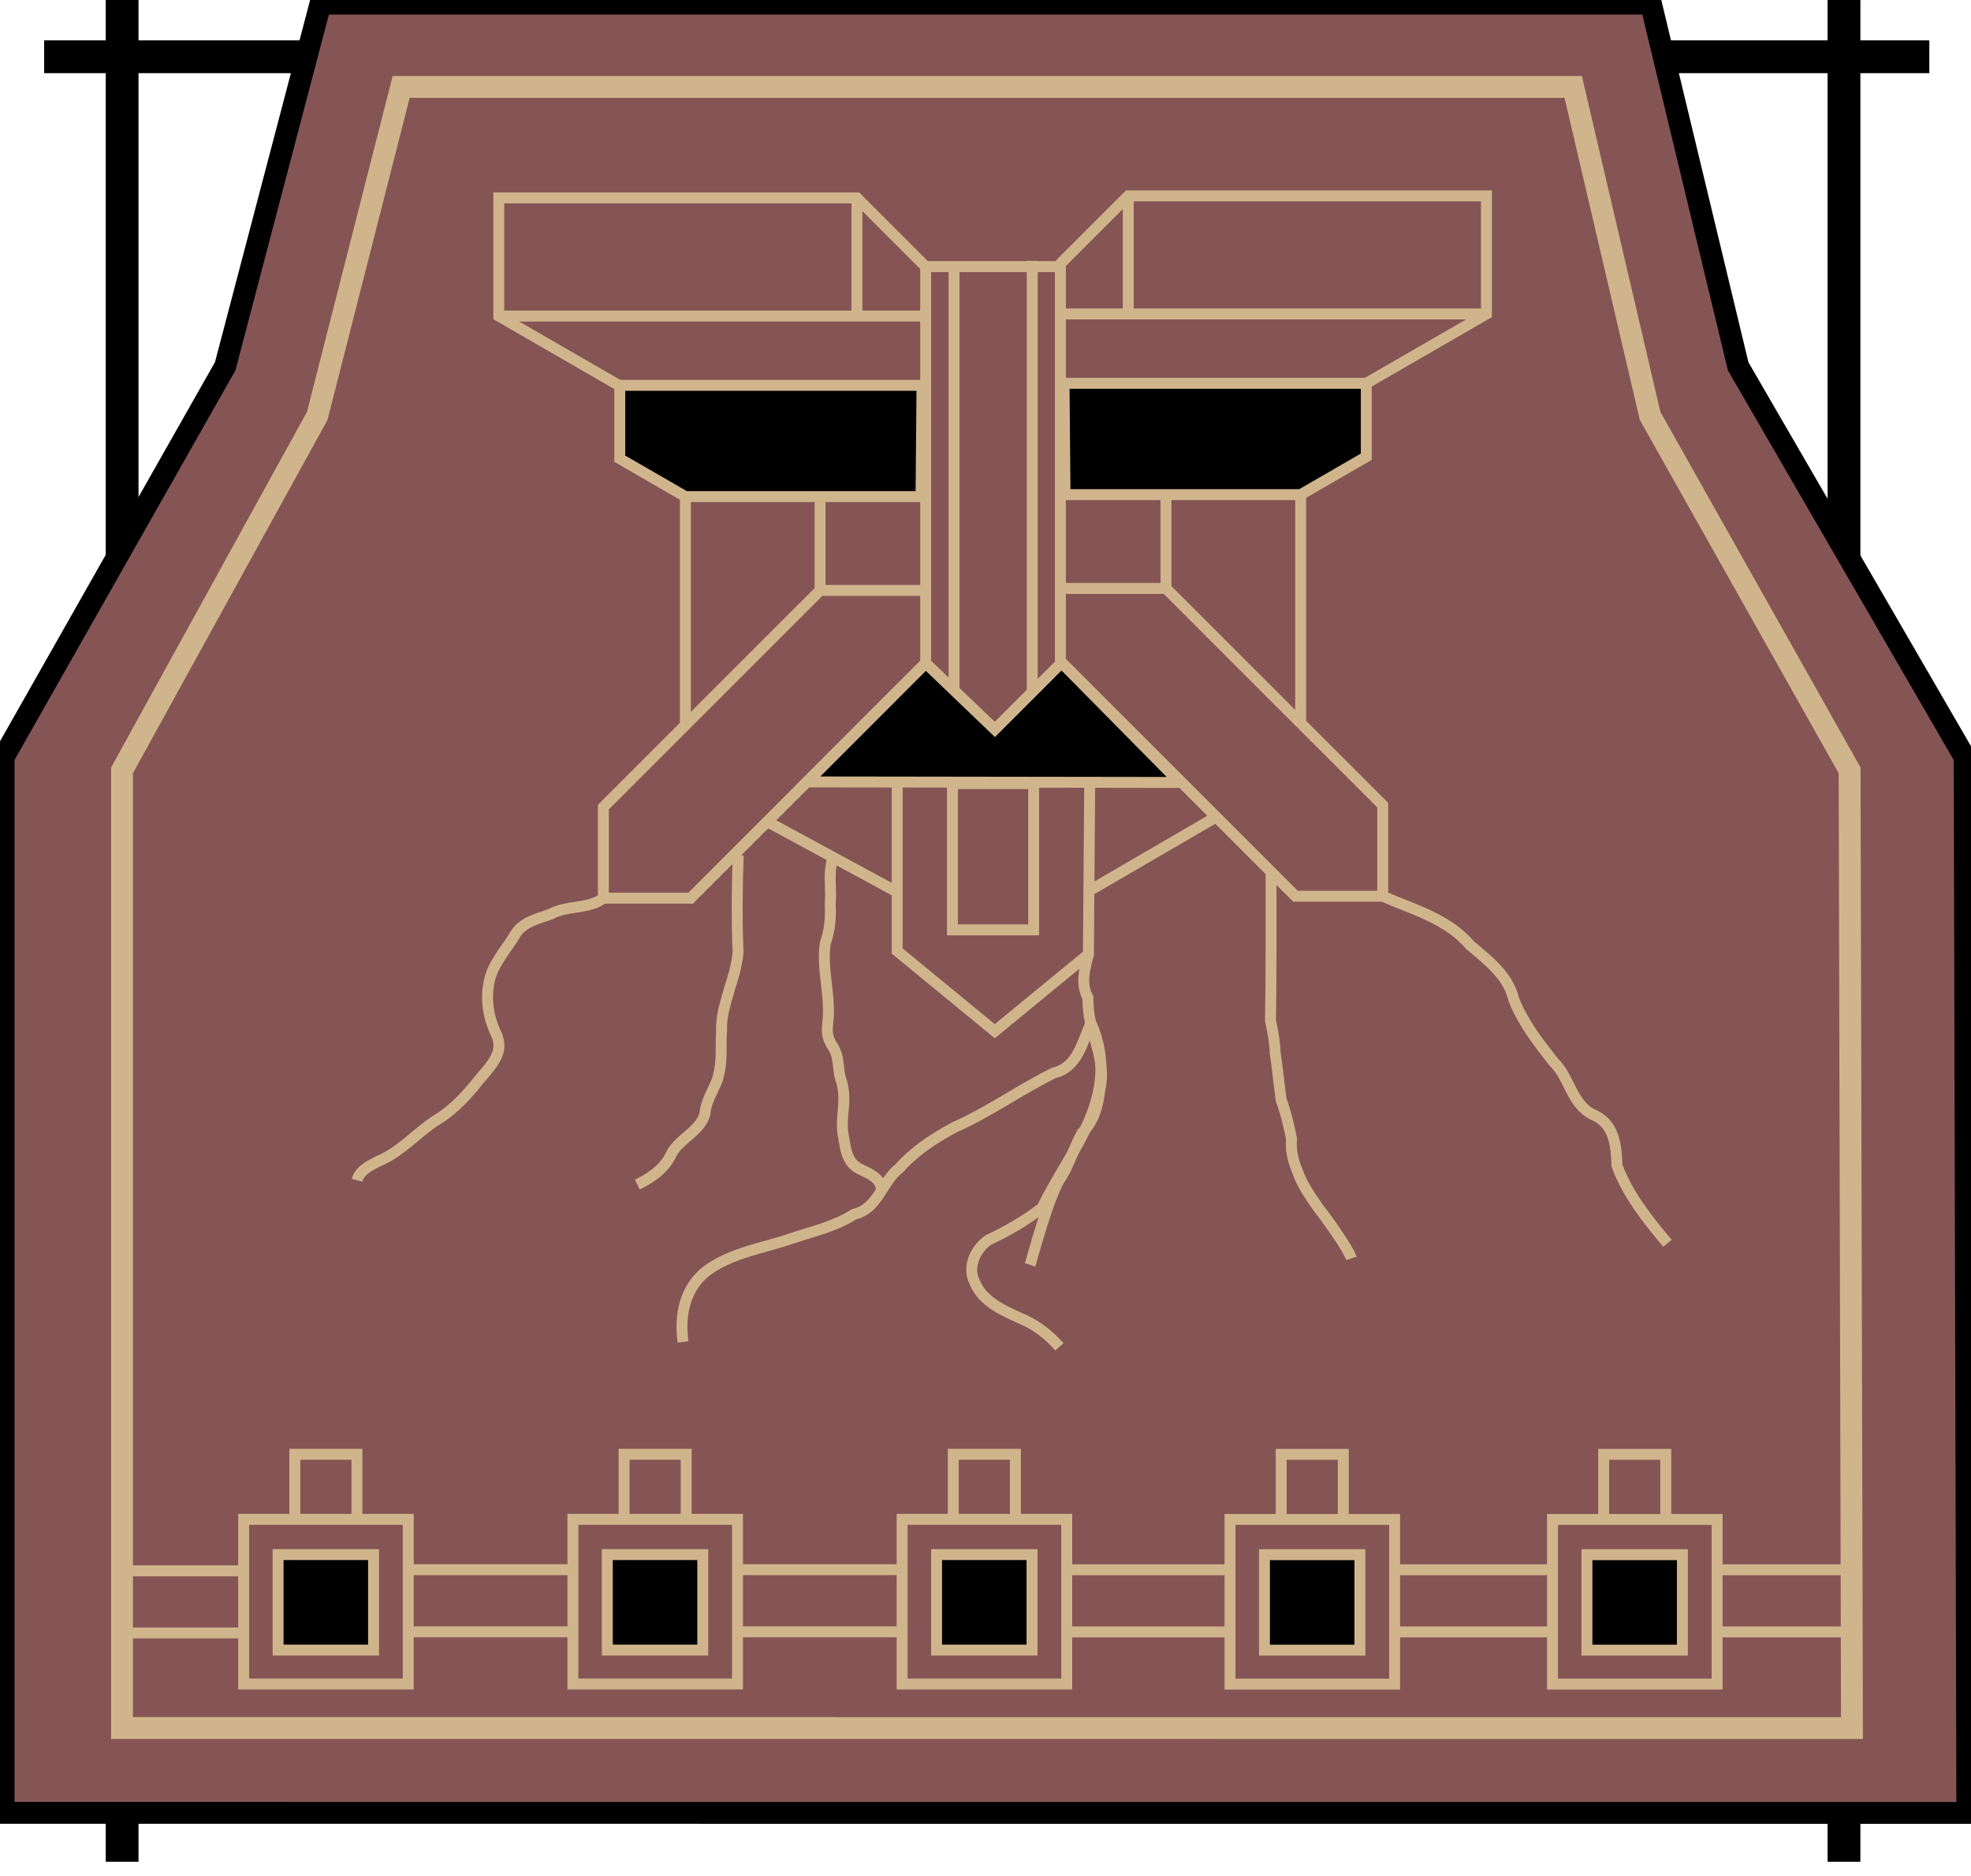
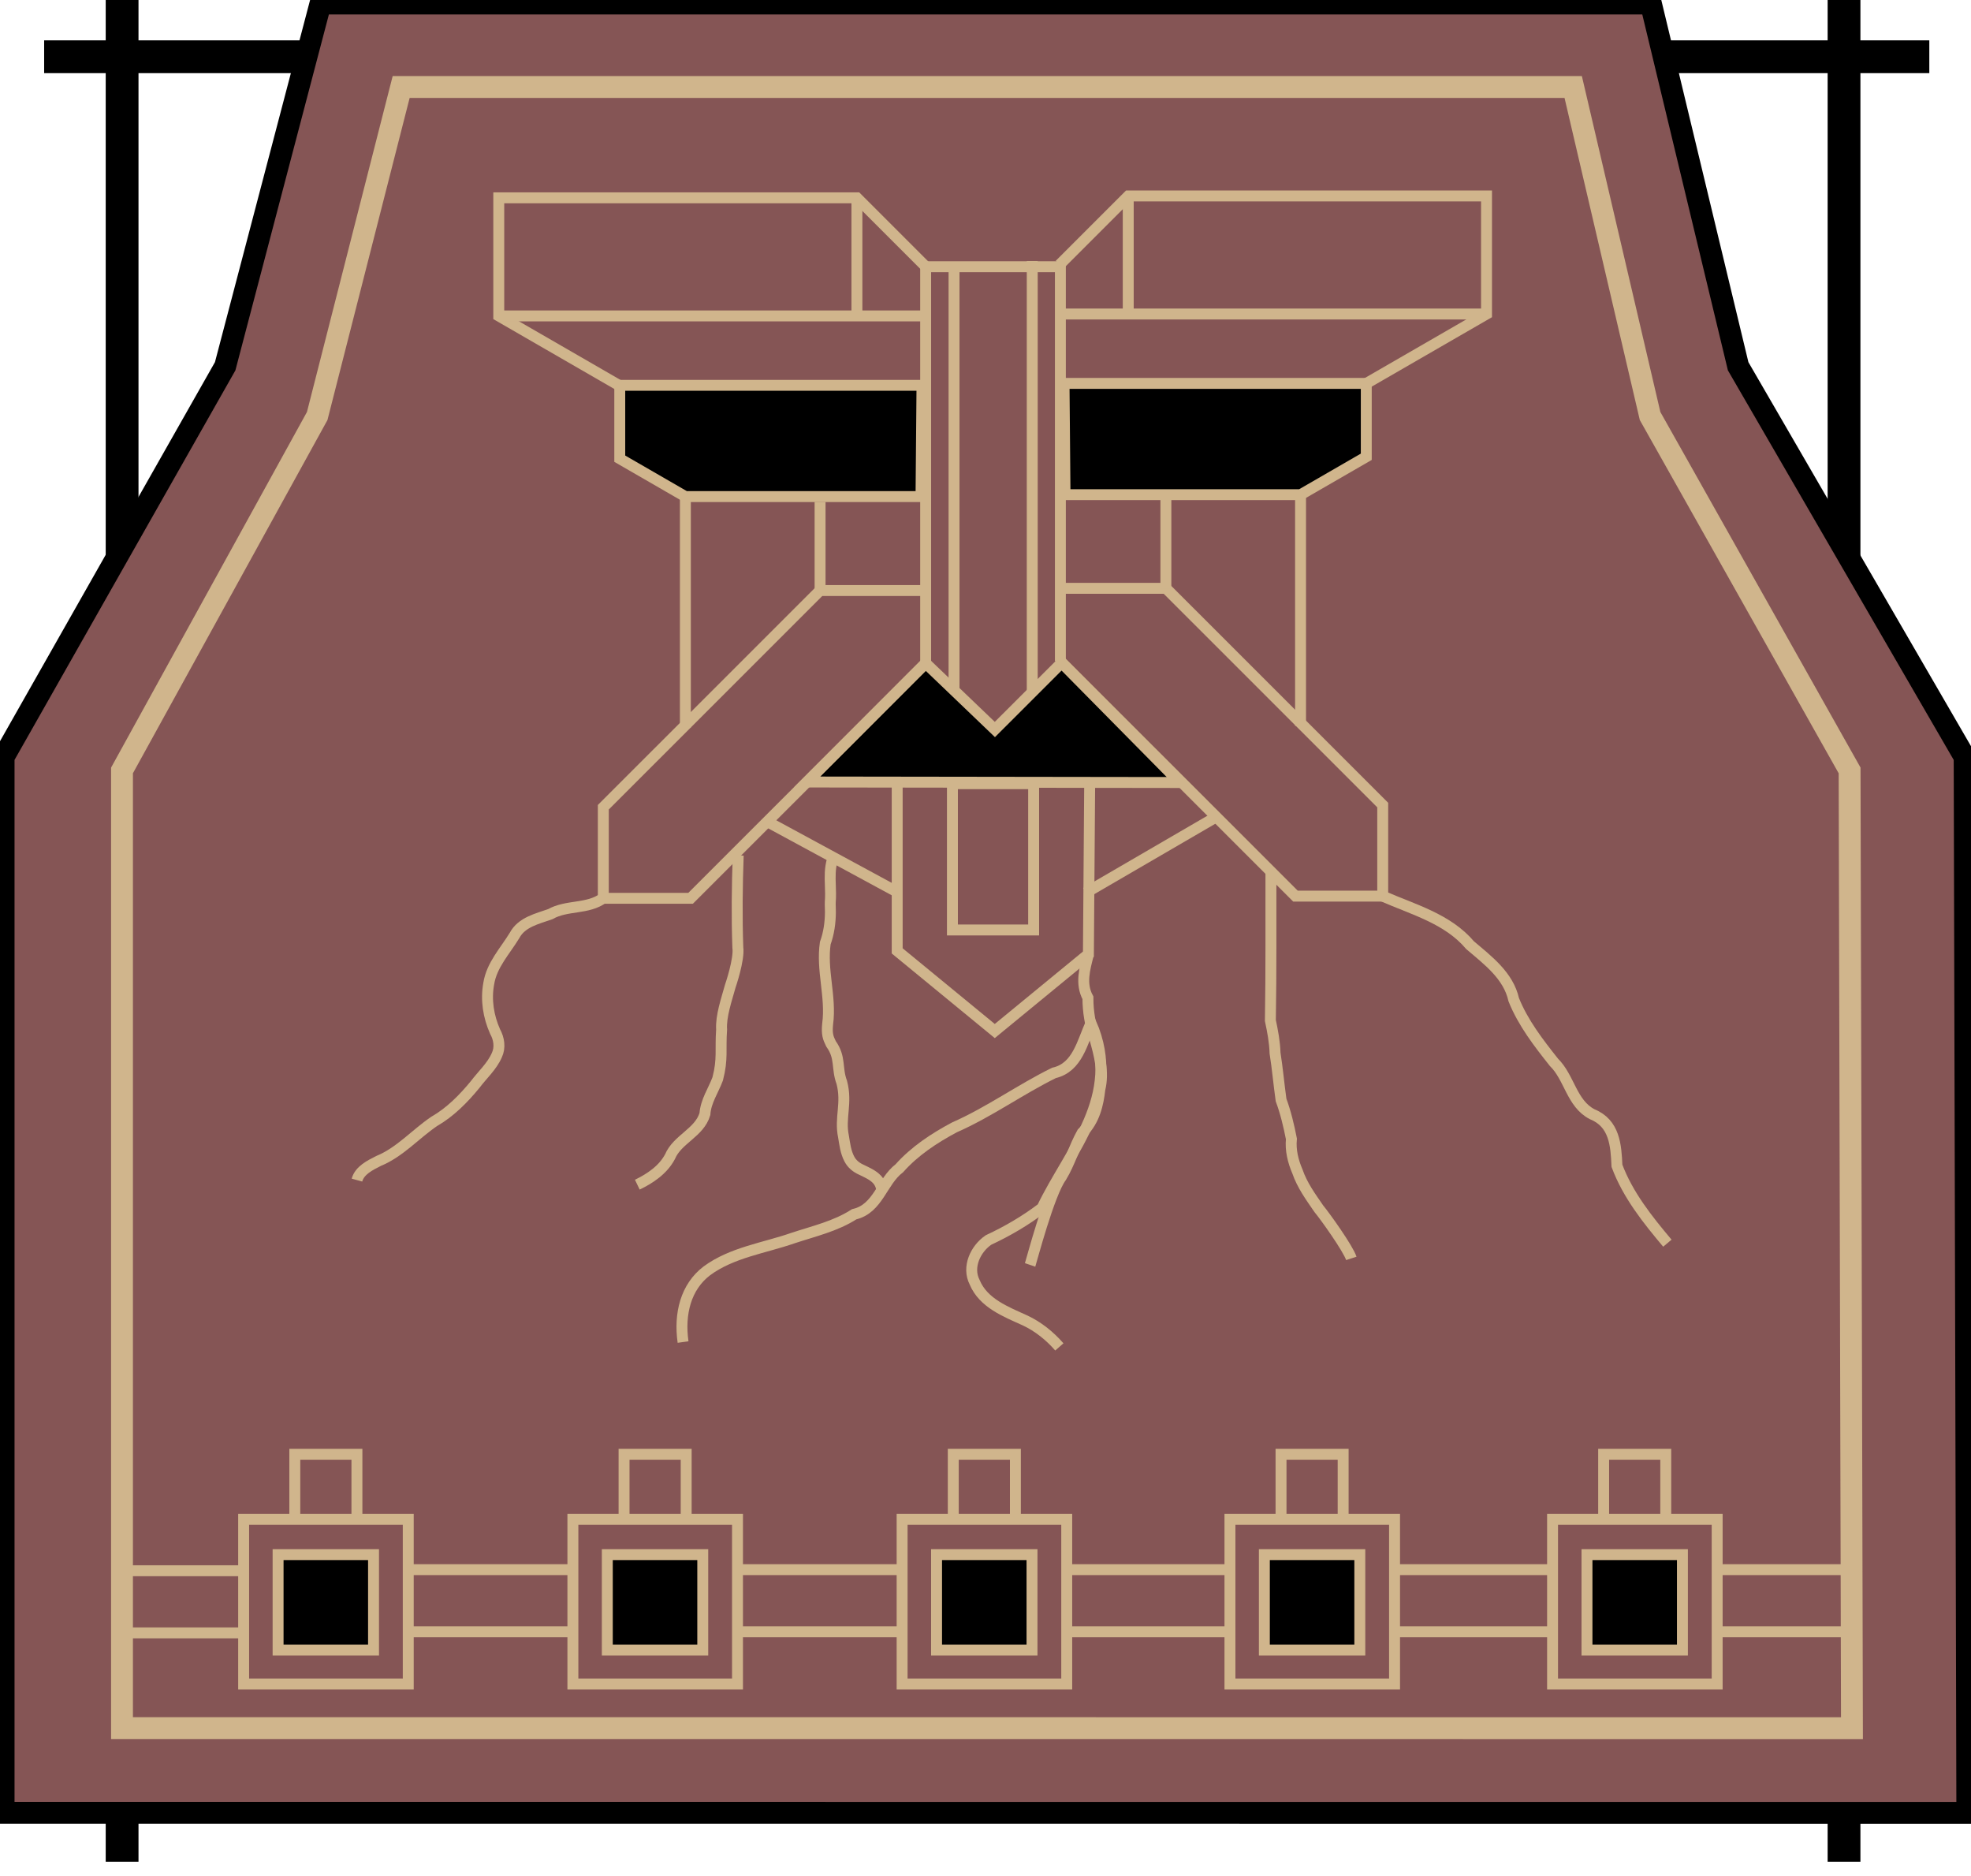
- <svg xmlns="http://www.w3.org/2000/svg" width="72.153mm" height="68.641mm" viewBox="0 0 72.153 68.641" version="1.1" id="svg8">
-   <defs id="defs2" />
-   <g id="layer1" transform="translate(-59.98458,-93.36158)">
-     <path style="fill:none;stroke:#000000;stroke-width:1.2;stroke-linecap:butt;stroke-linejoin:miter;stroke-miterlimit:4;stroke-dasharray:none;stroke-opacity:1" d="M 61.601,95.439 H 130.612" id="path1460" />
-     <path style="fill:none;stroke:#000000;stroke-width:1.2;stroke-linecap:butt;stroke-linejoin:miter;stroke-miterlimit:4;stroke-dasharray:none;stroke-opacity:1" d="M 127.488,93.362 V 161.5" id="path1460-7" />
-     <path style="fill:none;stroke:#000000;stroke-width:1.2;stroke-linecap:butt;stroke-linejoin:miter;stroke-miterlimit:4;stroke-dasharray:none;stroke-opacity:1" d="M 64.455,93.362 V 161.5" id="path1460-7-5" />
-     <path style="fill:#855555;fill-opacity:1;stroke:#000000;stroke-width:0.8;stroke-linecap:square;stroke-linejoin:miter;stroke-miterlimit:4;stroke-dasharray:none;stroke-opacity:1" d="m 60.117,159.712 v -38.642 l 8.111,-14.301 3.488,-13.275 h 48.704 l 3.194,13.275 8.291,14.301 0.098,38.644 -71.888,-0.002" id="path1458" />
-     <path style="fill:none;fill-opacity:1;stroke:#d0b58c;stroke-width:0.8;stroke-linecap:square;stroke-linejoin:miter;stroke-miterlimit:4;stroke-dasharray:none;stroke-opacity:1" d="m 64.451,156.606 v -35.05 l 7.146,-12.972 3.073,-12.041 h 42.906 l 2.814,12.041 7.304,12.972 0.086,35.052 -63.329,-0.002" id="path1458-3" />
-     <g id="g1029" transform="translate(0,-0.499744)">
-       <rect style="fill:none;fill-opacity:1;stroke:#d0b58c;stroke-width:0.4;stroke-linecap:square;stroke-miterlimit:4;stroke-dasharray:none;stroke-opacity:1" id="rect1527" width="6.026" height="6.026" x="68.904" y="149.469" />
-       <rect style="fill:#000000;fill-opacity:1;stroke:#d0b58c;stroke-width:0.4;stroke-linecap:square;stroke-miterlimit:4;stroke-dasharray:none;stroke-opacity:1" id="rect1527-5" width="3.494" height="3.494" x="70.165" y="150.759" />
-       <path style="fill:none;stroke:#d0b58c;stroke-width:0.4;stroke-linecap:butt;stroke-linejoin:miter;stroke-miterlimit:4;stroke-dasharray:none;stroke-opacity:1" d="m 70.777,149.481 v -2.393 h 2.274 v 2.41" id="path1544" />
-       <rect style="fill:none;fill-opacity:1;stroke:#d0b58c;stroke-width:0.4;stroke-linecap:square;stroke-miterlimit:4;stroke-dasharray:none;stroke-opacity:1" id="rect1527-2" width="6.026" height="6.026" x="80.957" y="149.469" />
-       <rect style="fill:#000000;fill-opacity:1;stroke:#d0b58c;stroke-width:0.4;stroke-linecap:square;stroke-miterlimit:4;stroke-dasharray:none;stroke-opacity:1" id="rect1527-5-61" width="3.494" height="3.494" x="82.217" y="150.759" />
-       <path style="fill:none;stroke:#d0b58c;stroke-width:0.4;stroke-linecap:butt;stroke-linejoin:miter;stroke-miterlimit:4;stroke-dasharray:none;stroke-opacity:1" d="m 82.83,149.481 v -2.393 h 2.274 v 2.41" id="path1544-8" />
-       <rect style="fill:none;fill-opacity:1;stroke:#d0b58c;stroke-width:0.4;stroke-linecap:square;stroke-miterlimit:4;stroke-dasharray:none;stroke-opacity:1" id="rect1527-9" width="6.026" height="6.026" x="93.009" y="149.469" />
-       <rect style="fill:#000000;fill-opacity:1;stroke:#d0b58c;stroke-width:0.4;stroke-linecap:square;stroke-miterlimit:4;stroke-dasharray:none;stroke-opacity:1" id="rect1527-5-2" width="3.494" height="3.494" x="94.27" y="150.759" />
-       <path style="fill:none;stroke:#d0b58c;stroke-width:0.4;stroke-linecap:butt;stroke-linejoin:miter;stroke-miterlimit:4;stroke-dasharray:none;stroke-opacity:1" d="m 94.882,149.481 v -2.393 h 2.274 v 2.41" id="path1544-02" />
-       <path style="fill:none;stroke:#d0b58c;stroke-width:0.4;stroke-linecap:butt;stroke-linejoin:miter;stroke-miterlimit:4;stroke-dasharray:none;stroke-opacity:1" d="m 74.993,151.311 h 5.906 m 0,2.274 H 74.952" id="path1544-3" />
-       <path style="fill:none;stroke:#d0b58c;stroke-width:0.4;stroke-linecap:butt;stroke-linejoin:miter;stroke-miterlimit:4;stroke-dasharray:none;stroke-opacity:1" d="m 87.17,151.311 h 5.906 m 0,2.274 h -5.946" id="path1544-3-7" />
-       <rect style="fill:none;fill-opacity:1;stroke:#d0b58c;stroke-width:0.4;stroke-linecap:square;stroke-miterlimit:4;stroke-dasharray:none;stroke-opacity:1" id="rect1527-9-6" width="6.026" height="6.026" x="105.012" y="149.472" />
-       <rect style="fill:#000000;fill-opacity:1;stroke:#d0b58c;stroke-width:0.4;stroke-linecap:square;stroke-miterlimit:4;stroke-dasharray:none;stroke-opacity:1" id="rect1527-5-2-7" width="3.494" height="3.494" x="106.273" y="150.762" />
-       <path style="fill:none;stroke:#d0b58c;stroke-width:0.4;stroke-linecap:butt;stroke-linejoin:miter;stroke-miterlimit:4;stroke-dasharray:none;stroke-opacity:1" d="m 106.885,149.483 v -2.393 h 2.274 v 2.41" id="path1544-02-5" />
-       <path style="fill:none;stroke:#d0b58c;stroke-width:0.4;stroke-linecap:butt;stroke-linejoin:miter;stroke-miterlimit:4;stroke-dasharray:none;stroke-opacity:1" d="m 99.172,151.314 h 5.906 m 0,2.274 h -5.946" id="path1544-3-7-3" />
-       <path style="fill:none;stroke:#d0b58c;stroke-width:0.4;stroke-linecap:butt;stroke-linejoin:miter;stroke-miterlimit:4;stroke-dasharray:none;stroke-opacity:1" d="m 64.454,151.353 h 4.538 m 0,2.274 h -4.57" id="path1544-3-7-3-5" />
-       <rect style="fill:none;fill-opacity:1;stroke:#d0b58c;stroke-width:0.4;stroke-linecap:square;stroke-miterlimit:4;stroke-dasharray:none;stroke-opacity:1" id="rect1527-9-6-6" width="6.026" height="6.026" x="116.818" y="149.472" />
-       <rect style="fill:#000000;fill-opacity:1;stroke:#d0b58c;stroke-width:0.4;stroke-linecap:square;stroke-miterlimit:4;stroke-dasharray:none;stroke-opacity:1" id="rect1527-5-2-7-2" width="3.494" height="3.494" x="118.078" y="150.762" />
-       <path style="fill:none;stroke:#d0b58c;stroke-width:0.4;stroke-linecap:butt;stroke-linejoin:miter;stroke-miterlimit:4;stroke-dasharray:none;stroke-opacity:1" d="m 118.69,149.483 v -2.393 h 2.274 v 2.41" id="path1544-02-5-9" />
-       <path style="fill:none;stroke:#d0b58c;stroke-width:0.4;stroke-linecap:butt;stroke-linejoin:miter;stroke-miterlimit:4;stroke-dasharray:none;stroke-opacity:1" d="m 110.978,151.314 h 5.906 m 0,2.274 h -5.946" id="path1544-3-7-3-1" />
-       <path style="fill:none;stroke:#d0b58c;stroke-width:0.4;stroke-linecap:butt;stroke-linejoin:miter;stroke-miterlimit:4;stroke-dasharray:none;stroke-opacity:1" d="m 122.915,151.314 h 4.538 m 0,2.274 h -4.57" id="path1544-3-7-3-5-2" />
+ <svg xmlns="http://www.w3.org/2000/svg" width="72.153mm" height="68.641mm" version="1.1" viewBox="0 0 72.153 68.641">
+   <g transform="translate(-59.985 -93.362)">
+     <g fill="none" stroke="#000" stroke-width="1.2">
+       <path d="m61.601 95.439h69.011" />
+       <path d="m127.49 93.362v68.138" />
+       <path d="m64.455 93.362v68.138" />
    </g>
-     <g id="g1279" transform="translate(1.41469,-3.05537)">
-       <path style="fill:#000000;fill-opacity:1;stroke:#d0b58c;stroke-width:0.4;stroke-linecap:butt;stroke-linejoin:miter;stroke-miterlimit:4;stroke-dasharray:none;stroke-opacity:1" d="M 92.322,110.52 H 81.258 v 2.685 l 2.402,1.387 h 8.626 z" id="path1031" />
-       <path style="fill:none;stroke:#d0b58c;stroke-width:0.4;stroke-linecap:butt;stroke-linejoin:miter;stroke-miterlimit:4;stroke-dasharray:none;stroke-opacity:1" d="m 92.456,120.687 v -14.511 h 4.932 v 14.439" id="path1048" />
-       <path style="fill:#000000;fill-opacity:1;stroke:#d0b58c;stroke-width:0.4;stroke-linecap:butt;stroke-linejoin:miter;stroke-miterlimit:4;stroke-dasharray:none;stroke-opacity:1" d="m 92.456,120.687 -4.344,4.348 13.645,0.019 -4.326,-4.381 -2.442,2.441 z" id="path1050" />
-       <path style="fill:none;stroke:#d0b58c;stroke-width:0.4;stroke-linecap:butt;stroke-linejoin:miter;stroke-miterlimit:4;stroke-dasharray:none;stroke-opacity:1" d="M 92.451,118.025 H 88.591 l -7.934,7.932 v 3.333 h 3.194 l 8.605,-8.603" id="path1052" />
-       <path style="fill:none;stroke:#d0b58c;stroke-width:0.4;stroke-linecap:butt;stroke-linejoin:miter;stroke-miterlimit:4;stroke-dasharray:none;stroke-opacity:1" d="m 88.591,118.025 v -3.241" id="path1069" />
-       <rect style="fill:none;fill-opacity:1;stroke:#d0b58c;stroke-width:0.4;stroke-linecap:square;stroke-miterlimit:4;stroke-dasharray:none;stroke-opacity:1" id="rect1088" width="2.973" height="5.354" x="93.436" y="125.096" />
-       <path style="fill:none;stroke:#d0b58c;stroke-width:0.4;stroke-linecap:butt;stroke-linejoin:miter;stroke-miterlimit:4;stroke-dasharray:none;stroke-opacity:1" d="m 91.414,124.975 v 6.249 l 3.572,2.934 3.428,-2.815 0.048,-6.452" id="path1092" />
-       <path style="fill:none;stroke:#d0b58c;stroke-width:0.4;stroke-linecap:butt;stroke-linejoin:miter;stroke-miterlimit:4;stroke-dasharray:none;stroke-opacity:1" d="m 98.323,129.09 4.84,-2.815" id="path1094" />
-       <path style="fill:none;stroke:#d0b58c;stroke-width:0.4;stroke-linecap:butt;stroke-linejoin:miter;stroke-miterlimit:4;stroke-dasharray:none;stroke-opacity:1" d="m 91.459,129.09 -4.704,-2.549" id="path1094-3" />
-       <path style="fill:#000000;fill-opacity:1;stroke:#d0b58c;stroke-width:0.4;stroke-linecap:butt;stroke-linejoin:miter;stroke-miterlimit:4;stroke-dasharray:none;stroke-opacity:1" d="m 97.522,110.448 h 11.064 v 2.685 l -2.402,1.387 h -8.626 z" id="path1031-6" />
-       <path style="fill:none;stroke:#d0b58c;stroke-width:0.4;stroke-linecap:butt;stroke-linejoin:miter;stroke-miterlimit:4;stroke-dasharray:none;stroke-opacity:1" d="m 97.393,117.953 h 3.861 l 7.934,7.932 v 3.333 h -3.194 l -8.605,-8.603" id="path1052-0" />
-       <path style="fill:none;stroke:#d0b58c;stroke-width:0.4;stroke-linecap:butt;stroke-linejoin:miter;stroke-miterlimit:4;stroke-dasharray:none;stroke-opacity:1" d="m 101.254,117.953 v -3.241" id="path1069-6" />
-       <path style="fill:none;stroke:#d0b58c;stroke-width:0.4;stroke-linecap:butt;stroke-linejoin:miter;stroke-miterlimit:4;stroke-dasharray:none;stroke-opacity:1" d="m 93.495,106.209 9.5e-5,15.537" id="path1138" />
-       <path style="fill:none;stroke:#d0b58c;stroke-width:0.4;stroke-linecap:butt;stroke-linejoin:miter;stroke-miterlimit:4;stroke-dasharray:none;stroke-opacity:1" d="m 96.358,105.965 v 15.737" id="path1138-2" />
-       <path style="fill:none;stroke:#d0b58c;stroke-width:0.4;stroke-linecap:butt;stroke-linejoin:miter;stroke-miterlimit:4;stroke-dasharray:none;stroke-opacity:1" d="m 83.66,114.591 v 8.461" id="path1155" />
-       <path style="fill:none;stroke:#d0b58c;stroke-width:0.4;stroke-linecap:butt;stroke-linejoin:miter;stroke-miterlimit:4;stroke-dasharray:none;stroke-opacity:1" d="m 106.184,114.519 v 8.461" id="path1155-6" />
-       <path style="fill:none;stroke:#d0b58c;stroke-width:0.4;stroke-linecap:butt;stroke-linejoin:miter;stroke-miterlimit:4;stroke-dasharray:none;stroke-opacity:1" d="m 108.586,110.448 4.398,-2.539 v -4.323 H 99.872 l -2.516,2.516" id="path1172" />
-       <path style="fill:none;stroke:#d0b58c;stroke-width:0.4;stroke-linecap:butt;stroke-linejoin:miter;stroke-miterlimit:4;stroke-dasharray:none;stroke-opacity:1" d="m 81.227,110.523 -4.398,-2.539 v -4.323 h 13.112 l 2.516,2.516" id="path1172-1" />
-       <path style="fill:none;stroke:#d0b58c;stroke-width:0.4;stroke-linecap:butt;stroke-linejoin:miter;stroke-miterlimit:4;stroke-dasharray:none;stroke-opacity:1" d="M 76.829,107.984 H 92.378" id="path1189" />
-       <path style="fill:none;stroke:#d0b58c;stroke-width:0.4;stroke-linecap:butt;stroke-linejoin:miter;stroke-miterlimit:4;stroke-dasharray:none;stroke-opacity:1" d="m 89.94,103.66 v 4.276" id="path1191" />
-       <path style="fill:none;stroke:#d0b58c;stroke-width:0.4;stroke-linecap:butt;stroke-linejoin:miter;stroke-miterlimit:4;stroke-dasharray:none;stroke-opacity:1" d="M 112.984,107.908 H 97.434" id="path1189-8" />
-       <path style="fill:none;stroke:#d0b58c;stroke-width:0.4;stroke-linecap:butt;stroke-linejoin:miter;stroke-miterlimit:4;stroke-dasharray:none;stroke-opacity:1" d="m 99.872,103.585 v 4.276" id="path1191-7" />
+     <path d="m60.117 159.71v-38.642l8.111-14.301 3.488-13.275h48.704l3.194 13.275 8.291 14.301 0.098 38.644-71.888-2e-3" fill="#855555" stroke="#000" stroke-linecap="square" stroke-width=".8" />
+     <path d="m64.451 156.61v-35.05l7.146-12.972 3.073-12.041h42.906l2.814 12.041 7.304 12.972 0.086 35.052-63.329-2e-3" fill="none" stroke="#d0b58c" stroke-linecap="square" stroke-width=".8" />
+     <g transform="translate(0 -.49974)" stroke="#d0b58c" stroke-width=".4">
+       <rect x="68.904" y="149.47" width="6.026" height="6.026" fill="none" stroke-linecap="square" />
+       <rect x="70.165" y="150.76" width="3.494" height="3.494" stroke-linecap="square" />
+       <path d="m70.777 149.48v-2.393h2.274v2.41" fill="none" />
+       <rect x="80.957" y="149.47" width="6.026" height="6.026" fill="none" stroke-linecap="square" />
+       <rect x="82.217" y="150.76" width="3.494" height="3.494" stroke-linecap="square" />
+       <path d="m82.83 149.48v-2.393h2.274v2.41" fill="none" />
+       <rect x="93.009" y="149.47" width="6.026" height="6.026" fill="none" stroke-linecap="square" />
+       <rect x="94.27" y="150.76" width="3.494" height="3.494" stroke-linecap="square" />
+       <g fill="none">
+         <g>
+           <path d="m94.882 149.48v-2.393h2.274v2.41" />
+           <path d="m74.993 151.31h5.906m0 2.274h-5.946" />
+           <path d="m87.17 151.31h5.906m0 2.274h-5.946" />
+         </g>
+         <rect x="105.01" y="149.47" width="6.026" height="6.026" stroke-linecap="square" />
+       </g>
+       <rect x="106.27" y="150.76" width="3.494" height="3.494" stroke-linecap="square" />
+       <g fill="none">
+         <g>
+           <path d="m106.88 149.48v-2.393h2.274v2.41" />
+           <path d="m99.172 151.31h5.906m0 2.274h-5.946" />
+           <path d="m64.454 151.35h4.538m0 2.274h-4.57" />
+         </g>
+         <rect x="116.82" y="149.47" width="6.026" height="6.026" stroke-linecap="square" />
+       </g>
+       <rect x="118.08" y="150.76" width="3.494" height="3.494" stroke-linecap="square" />
+       <g fill="none">
+         <path d="m118.69 149.48v-2.393h2.274v2.41" />
+         <path d="m110.98 151.31h5.906m0 2.274h-5.946" />
+         <path d="m122.91 151.31h4.538m0 2.274h-4.57" />
+       </g>
    </g>
-     <path id="path1283" style="fill:none;stroke:#d0b58c;stroke-width:0.4;stroke-linecap:butt;stroke-linejoin:miter;stroke-miterlimit:4;stroke-dasharray:none;stroke-opacity:1" d="m 82.071,126.235 c -0.567,0.42 -1.339,0.246 -1.94,0.589 -0.475,0.169 -1.048,0.291 -1.307,0.775 -0.346,0.571 -0.841,1.085 -0.948,1.77 -0.109,0.593 -0.011,1.207 0.234,1.754 0.145,0.262 0.195,0.583 0.063,0.862 -0.18,0.413 -0.527,0.718 -0.793,1.073 -0.429,0.523 -0.913,1.014 -1.503,1.353 -0.689,0.468 -1.252,1.125 -2.036,1.447 -0.309,0.159 -0.689,0.338 -0.789,0.7" />
-     <path id="path1314" style="fill:none;stroke:#d0b58c;stroke-width:0.4;stroke-linecap:butt;stroke-linejoin:miter;stroke-opacity:1;stroke-miterlimit:4;stroke-dasharray:none" d="m 87.009,124.666 c -0.04,1.121 -0.054,2.245 -0.014,3.365 0.063,0.436 -0.276,1.421 -0.276,1.421 -0.133,0.485 -0.349,1.093 -0.317,1.588 -0.053,0.745 0.049,1.071 -0.143,1.804 -0.159,0.427 -0.436,0.819 -0.468,1.286 -0.202,0.687 -1.006,0.917 -1.278,1.562 -0.253,0.478 -0.722,0.795 -1.197,1.024" />
-     <path id="path1332" style="fill:none;stroke:#d0b58c;stroke-width:0.4;stroke-linecap:butt;stroke-linejoin:miter;stroke-opacity:1;stroke-miterlimit:4;stroke-dasharray:none" d="m 90.453,124.84 c -0.091,0.302 -0.083,0.621 -0.071,0.932 0.007,0.201 0.014,0.403 -0.003,0.603 -0.006,0.126 0.008,0.251 0.005,0.377 -0.003,0.383 -0.057,0.768 -0.188,1.129 -0.071,0.484 -0.019,0.975 0.037,1.458 0.057,0.496 0.118,1 0.05,1.498 -0.038,0.371 0.015,0.511 0.124,0.73 0.363,0.505 0.197,0.888 0.393,1.408 0.202,0.771 -0.081,1.292 0.063,1.984 0.047,0.279 0.079,0.568 0.214,0.821 0.093,0.184 0.262,0.318 0.449,0.398 0.195,0.097 0.405,0.183 0.558,0.344 0.1,0.104 0.163,0.243 0.176,0.386" />
-     <path id="path1358" style="fill:none;stroke:#d0b58c;stroke-width:0.4;stroke-linecap:butt;stroke-linejoin:miter;stroke-miterlimit:4;stroke-dasharray:none;stroke-opacity:1" d="m 99.829,128.287 c -0.135,0.528 -0.298,1.076 -0.018,1.591 -6.06e-4,0.507 0.084,1 0.251,1.487 0.17,0.608 0.34,1.235 0.186,1.858 -0.063,0.56 -0.197,1.144 -0.648,1.598 -0.295,0.526 -0.447,1.093 -0.763,1.615 -0.443,0.593 -1.09,3.063 -1.143,3.219" />
-     <path id="path1388" style="fill:none;stroke:#d0b58c;stroke-width:0.4;stroke-linecap:butt;stroke-linejoin:miter;stroke-miterlimit:4;stroke-dasharray:none;stroke-opacity:1" d="m 106.514,125.25 c -0.003,1.821 0.011,3.641 -0.02,5.462 0.084,0.392 0.159,0.789 0.171,1.193 0.09,0.569 0.14,1.145 0.22,1.715 0.169,0.458 0.284,0.94 0.379,1.425 -0.041,0.416 0.061,0.822 0.22,1.191 0.175,0.51 0.49,0.938 0.784,1.366 0.228,0.274 1.074,1.456 1.189,1.817" />
-     <path id="path1400" style="fill:none;stroke:#d0b58c;stroke-width:0.4;stroke-linecap:butt;stroke-linejoin:miter;stroke-miterlimit:4;stroke-dasharray:none;stroke-opacity:1" d="m 110.603,126.163 c 1.118,0.491 2.38,0.825 3.201,1.795 0.65,0.553 1.402,1.113 1.598,1.995 0.34,0.848 0.911,1.585 1.472,2.293 0.571,0.56 0.644,1.507 1.399,1.899 0.823,0.332 0.874,1.142 0.907,1.886 0.396,1.065 1.123,1.975 1.846,2.834" />
-     <path id="path1436" style="fill:none;fill-opacity:1;stroke:#d0b58c;stroke-width:0.4;stroke-linecap:butt;stroke-linejoin:miter;stroke-miterlimit:4;stroke-dasharray:none;stroke-opacity:1" d="m 84.99,142.477 c -0.148,-1.039 0.102,-2.02 0.869,-2.604 0.921,-0.679 2.099,-0.833 3.158,-1.202 0.761,-0.252 1.553,-0.43 2.239,-0.871 0.877,-0.201 1.013,-1.197 1.651,-1.683 0.561,-0.631 1.276,-1.101 2.016,-1.496 1.272,-0.559 2.402,-1.382 3.646,-1.994 0.869,-0.198 1.033,-1.136 1.357,-1.825 1.163,2.689 -0.779,4.647 -1.793,6.768 v -3e-5 c -0.606,0.462 -1.269,0.849 -1.961,1.172 -0.48,0.327 -0.792,0.996 -0.507,1.548 0.318,0.765 1.146,1.079 1.846,1.397 0.484,0.228 0.904,0.568 1.254,0.968" />
+     <g transform="translate(1.4147 -3.0554)" stroke="#d0b58c" stroke-width=".4">
+       <g>
+         <path d="m92.322 110.52h-11.064v2.685l2.402 1.387h8.626z" />
+         <path d="m92.456 120.69v-14.511h4.932v14.439" fill="none" />
+         <path d="m92.456 120.69-4.343 4.348 13.645 0.019-4.326-4.381-2.442 2.441z" />
+       </g>
+       <g fill="none">
+         <path d="m92.451 118.03h-3.861l-7.934 7.932v3.333h3.195l8.605-8.603" />
+         <path d="m88.591 118.03v-3.241" />
+         <rect x="93.436" y="125.1" width="2.973" height="5.354" stroke-linecap="square" />
+         <g>
+           <path d="m91.414 124.97v6.249l3.572 2.934 3.428-2.815 0.048-6.452" />
+           <path d="m98.323 129.09 4.84-2.815" />
+           <path d="m91.459 129.09-4.704-2.549" />
+         </g>
+       </g>
+       <path d="m97.522 110.45h11.064v2.685l-2.402 1.387h-8.626z" />
+       <g fill="none">
+         <path d="m97.393 117.95h3.861l7.934 7.932v3.333h-3.194l-8.605-8.603" />
+         <path d="m101.25 117.95v-3.241" />
+         <path d="m93.495 106.21 9.5e-5 15.537" />
+         <path d="m96.358 105.97v15.737" />
+         <path d="m83.66 114.59v8.461" />
+         <path d="m106.18 114.52v8.461" />
+         <path d="m108.59 110.45 4.398-2.539v-4.323h-13.112l-2.516 2.516" />
+         <path d="m81.227 110.52-4.398-2.539v-4.323h13.112l2.516 2.516" />
+         <path d="m76.829 107.98h15.55" />
+         <path d="m89.94 103.66v4.276" />
+         <path d="m112.98 107.91h-15.55" />
+         <path d="m99.872 103.59v4.276" />
+       </g>
+     </g>
+     <g fill="none" stroke="#d0b58c" stroke-width=".4">
+       <path d="m82.071 126.23c-0.567 0.42-1.339 0.246-1.94 0.589-0.475 0.169-1.048 0.291-1.307 0.775-0.346 0.571-0.841 1.085-0.948 1.77-0.109 0.593-0.011 1.207 0.234 1.754 0.145 0.262 0.195 0.583 0.063 0.862-0.18 0.413-0.527 0.718-0.793 1.073-0.429 0.523-0.913 1.014-1.503 1.353-0.689 0.468-1.252 1.125-2.036 1.447-0.309 0.159-0.689 0.338-0.789 0.7" />
+       <path d="m87.009 124.67c-0.04 1.121-0.054 2.245-0.014 3.365 0.063 0.436-0.277 1.421-0.277 1.421-0.133 0.485-0.349 1.093-0.317 1.588-0.053 0.745 0.049 1.071-0.143 1.804-0.159 0.427-0.436 0.819-0.468 1.286-0.202 0.687-1.006 0.917-1.278 1.562-0.253 0.478-0.722 0.795-1.197 1.024" />
+       <path d="m90.453 124.84c-0.091 0.302-0.083 0.621-0.071 0.932 0.007 0.201 0.014 0.403-0.003 0.603-0.006 0.126 0.008 0.251 0.005 0.377-0.003 0.383-0.057 0.768-0.188 1.129-0.071 0.484-0.019 0.975 0.037 1.458 0.057 0.496 0.118 1 0.05 1.498-0.038 0.371 0.015 0.511 0.124 0.73 0.363 0.505 0.197 0.888 0.393 1.408 0.202 0.771-0.081 1.292 0.063 1.984 0.047 0.279 0.079 0.568 0.214 0.821 0.093 0.184 0.262 0.318 0.449 0.398 0.195 0.097 0.405 0.183 0.558 0.344 0.1 0.104 0.163 0.243 0.176 0.386" />
+       <path d="m99.829 128.29c-0.135 0.528-0.298 1.076-0.018 1.591-6.06e-4 0.507 0.084 1 0.251 1.487 0.17 0.608 0.34 1.235 0.186 1.858-0.063 0.56-0.197 1.144-0.648 1.598-0.295 0.526-0.447 1.093-0.763 1.615-0.443 0.593-1.09 3.063-1.143 3.219" />
+       <path d="m106.51 125.25c-3e-3 1.821 0.011 3.641-0.02 5.462 0.084 0.392 0.159 0.789 0.171 1.193 0.09 0.569 0.14 1.145 0.22 1.715 0.169 0.458 0.284 0.94 0.379 1.425-0.041 0.416 0.061 0.822 0.22 1.191 0.175 0.51 0.49 0.938 0.784 1.366 0.228 0.274 1.073 1.456 1.189 1.817" />
+       <path d="m110.6 126.16c1.118 0.491 2.38 0.825 3.201 1.796 0.65 0.553 1.402 1.113 1.598 1.995 0.34 0.848 0.911 1.585 1.472 2.292 0.571 0.56 0.644 1.507 1.399 1.899 0.823 0.332 0.874 1.142 0.907 1.886 0.396 1.065 1.123 1.975 1.846 2.834" />
+       <path d="m84.99 142.48c-0.148-1.039 0.102-2.02 0.869-2.604 0.921-0.679 2.099-0.833 3.158-1.202 0.761-0.252 1.553-0.43 2.239-0.871 0.877-0.201 1.013-1.198 1.651-1.683 0.561-0.631 1.276-1.101 2.016-1.496 1.272-0.559 2.402-1.382 3.646-1.994 0.869-0.198 1.033-1.136 1.357-1.825 1.163 2.689-0.779 4.647-1.793 6.768v-3e-5c-0.606 0.462-1.268 0.849-1.961 1.172-0.48 0.327-0.792 0.996-0.507 1.548 0.318 0.765 1.146 1.079 1.846 1.397 0.484 0.228 0.904 0.568 1.254 0.968" />
+     </g>
  </g>
</svg>
